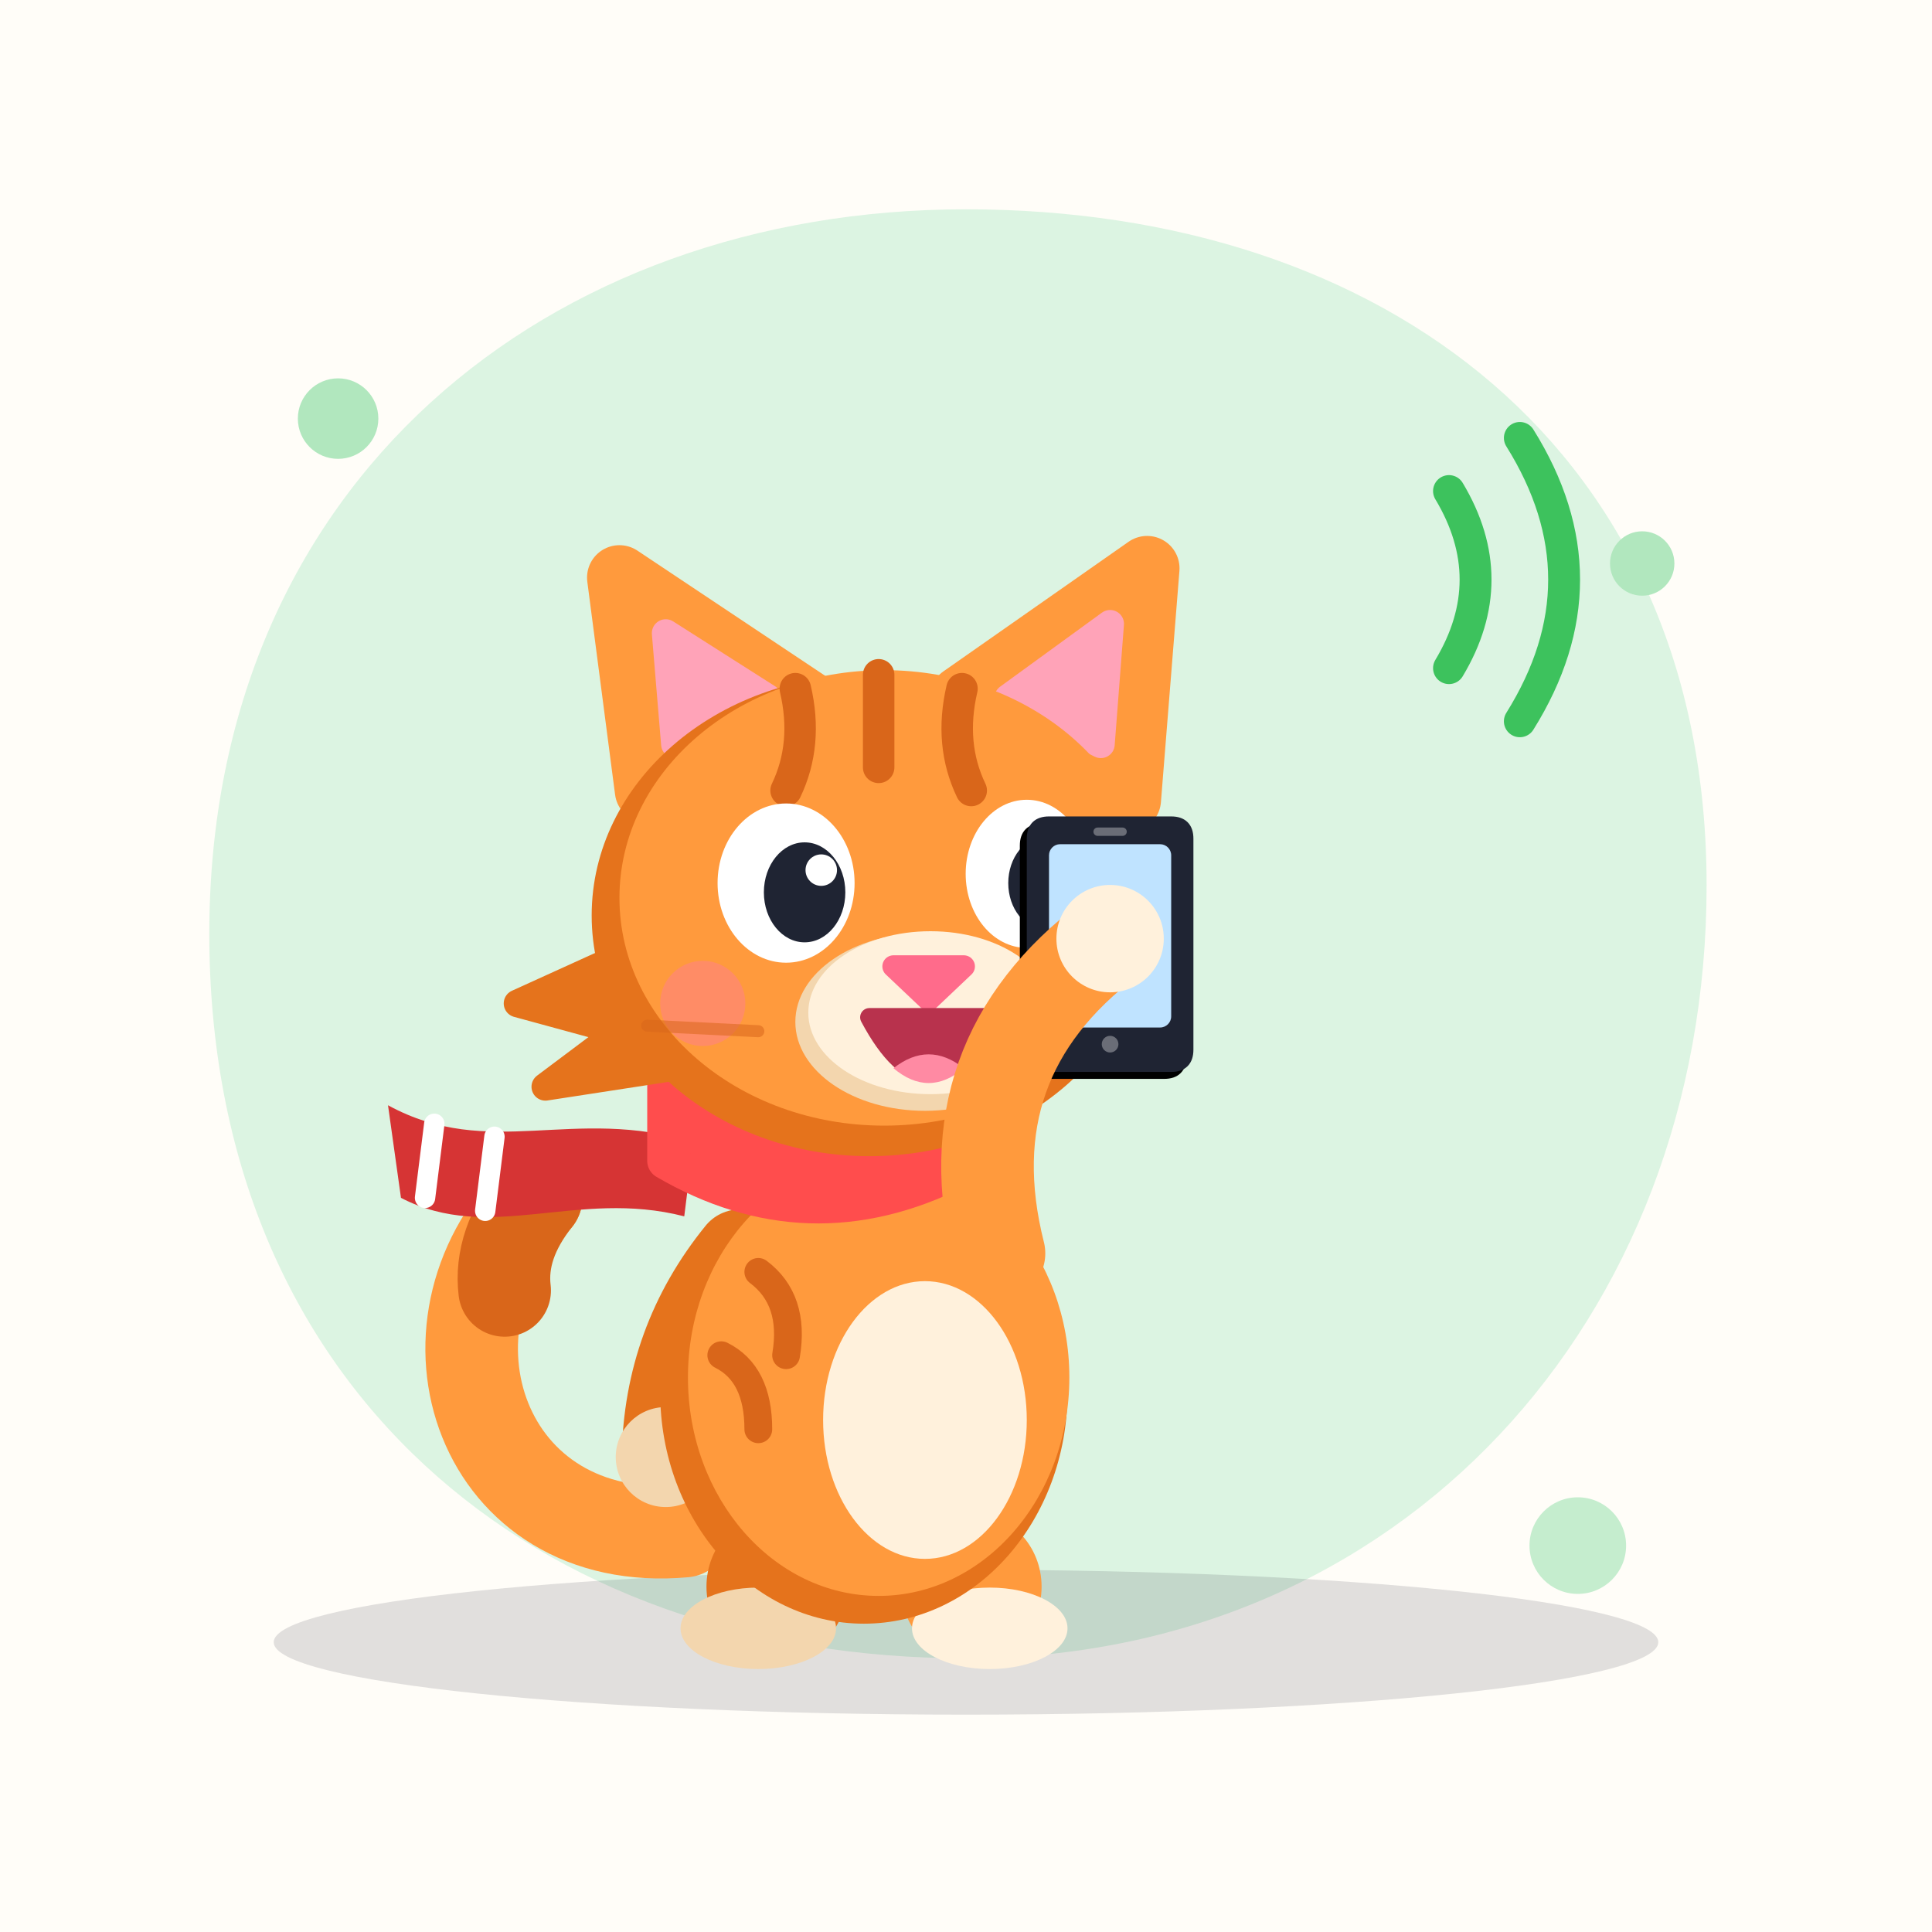
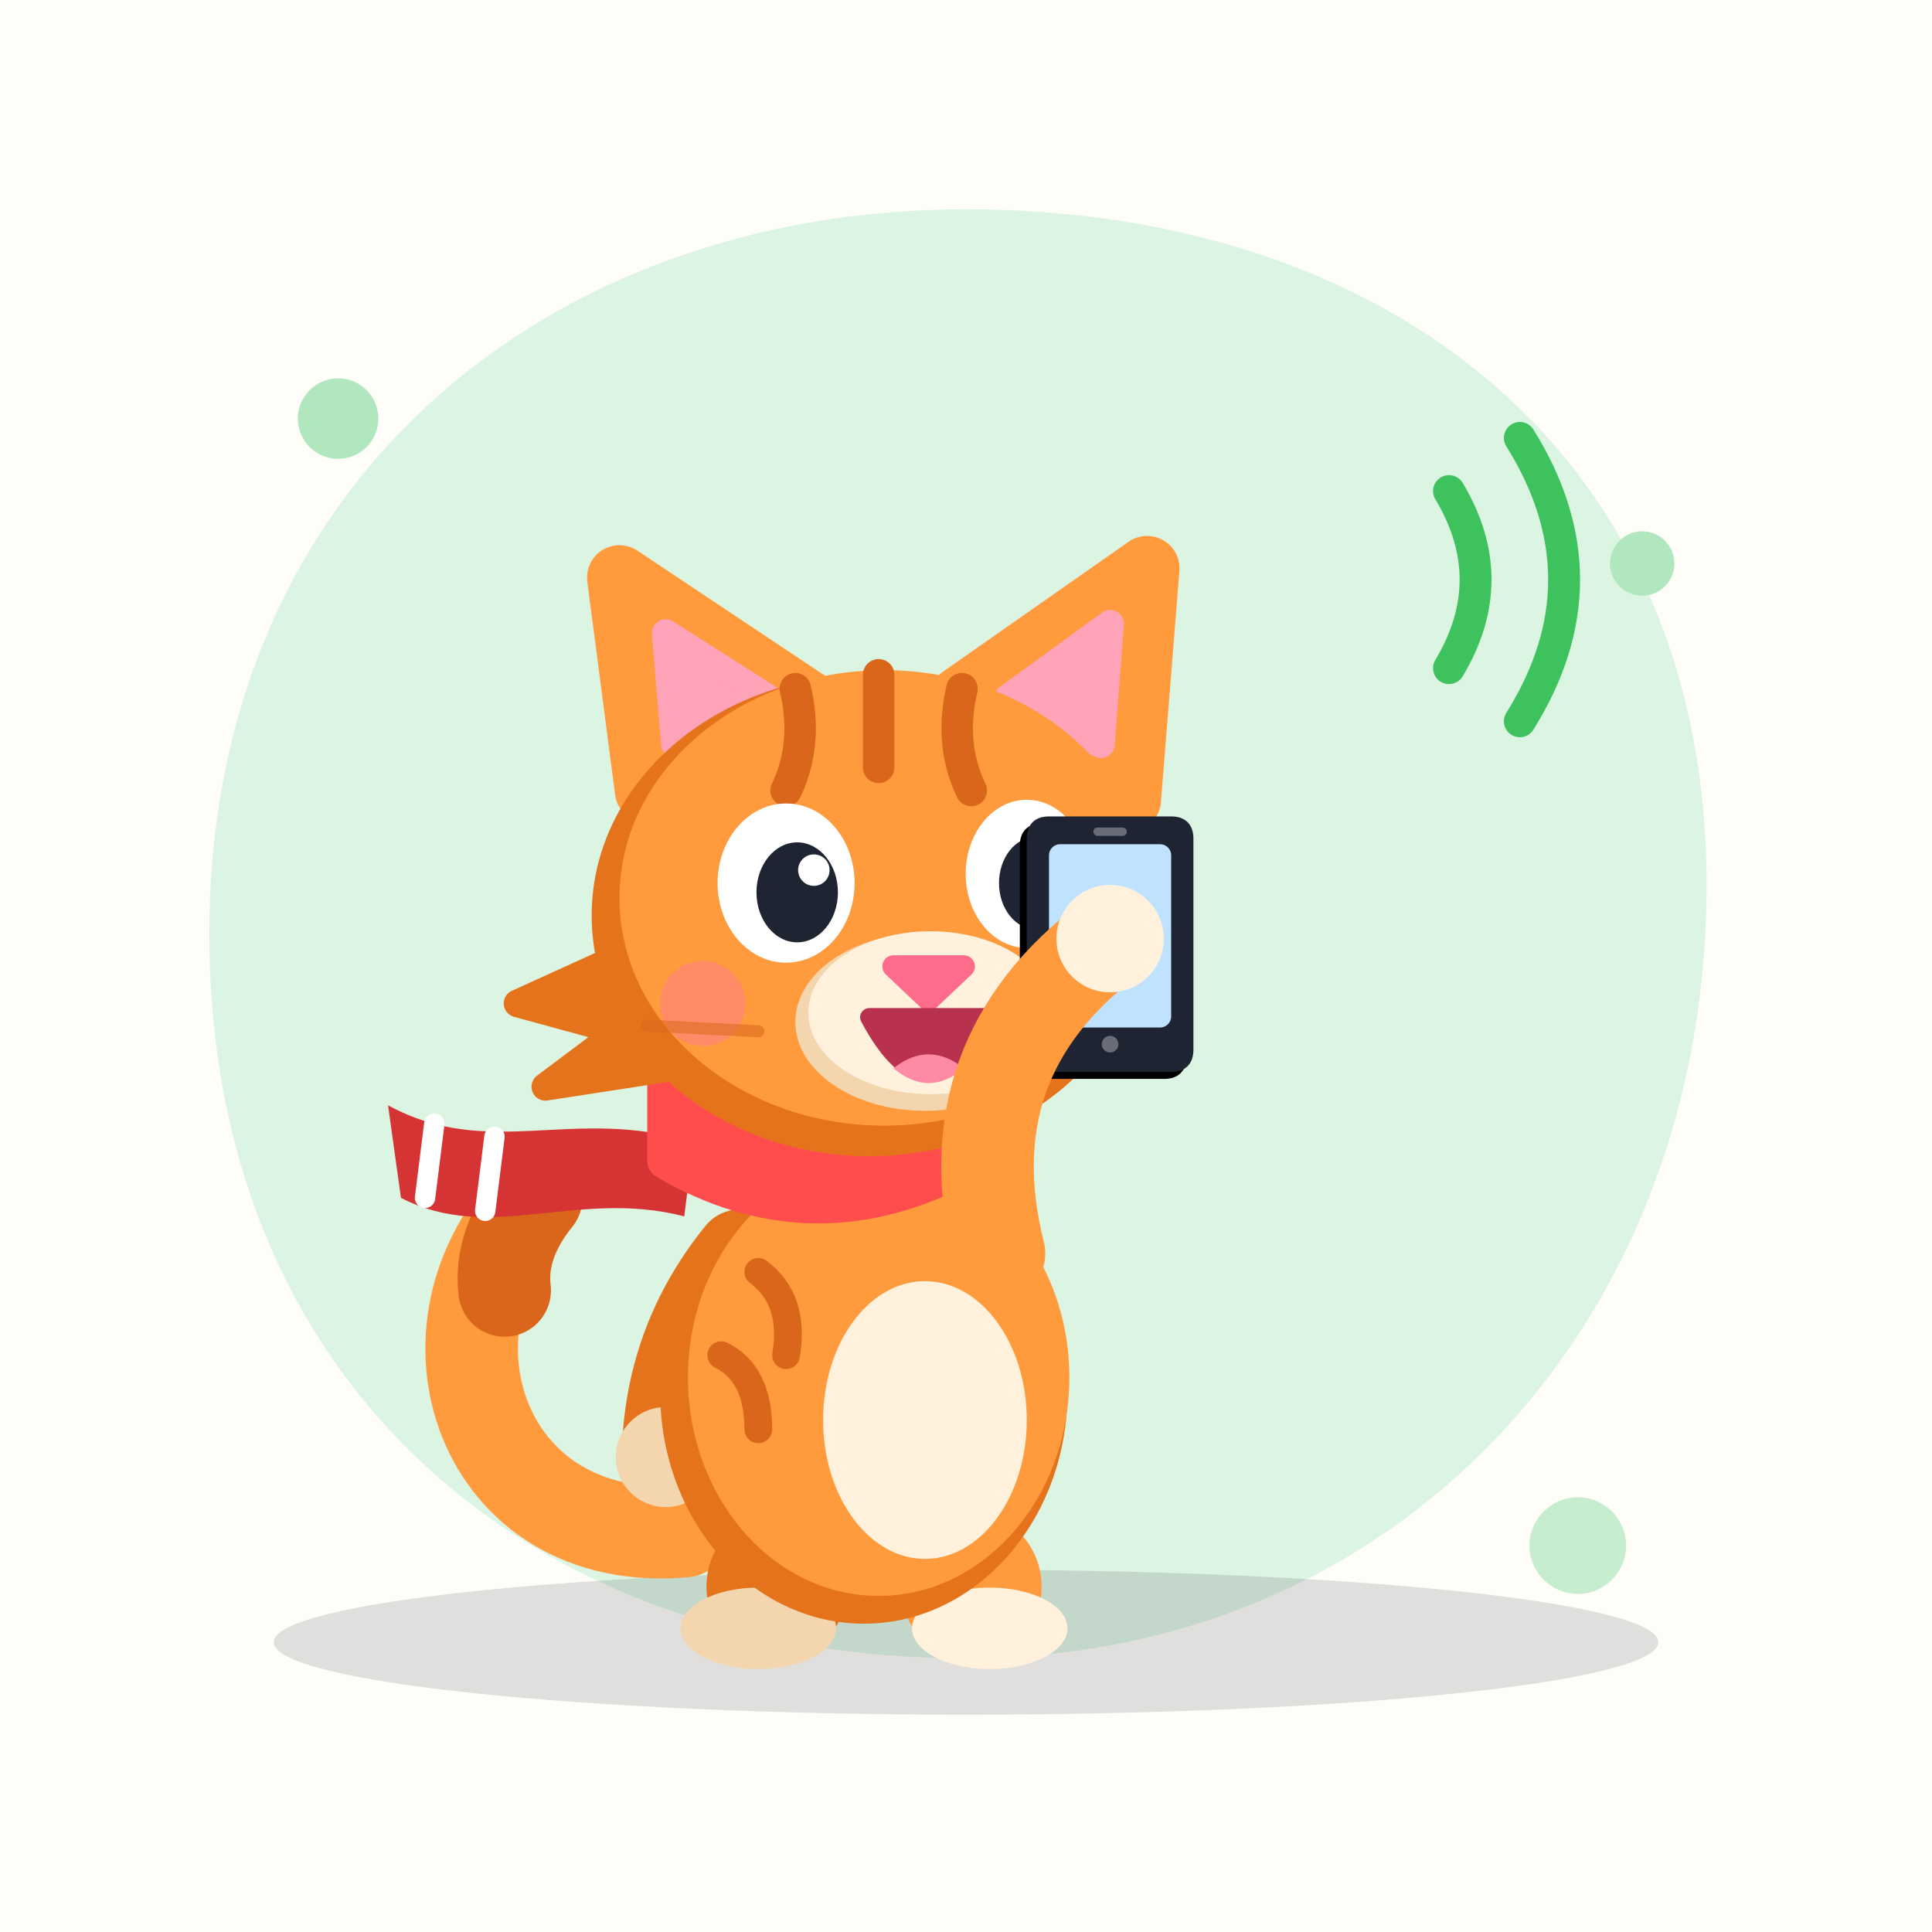
<svg xmlns="http://www.w3.org/2000/svg" viewBox="0 0 240 240" width="240" height="240">
  <rect x="0" y="0" width="240" height="240" rx="0" fill="#fffdf8" />
  <path d="M120 26c52 0 92 30 92 84s-38 96-92 96-94-34-94-90 42-90 94-90Z" fill="#dcf4e2" />
  <circle cx="42" cy="52" r="5" fill="#b1e7be" />
  <circle cx="204" cy="70" r="4" fill="#b1e7be" />
  <circle cx="196" cy="192" r="6" fill="#c5edce" />
  <ellipse cx="120" cy="204" rx="86" ry="9" fill="#1f243322" />
  <g transform="translate(108 204) scale(1.15 1.15)">
    <g transform="translate(-140 -124)">
      <path d="M120 112C98 114 90 90 104 76" fill="none" stroke="#ff9a3d" stroke-width="10" stroke-linecap="round" stroke-linejoin="round" />
      <path d="M104 76q-4 5-3.4 10" fill="none" stroke="#d9661a" stroke-width="10" stroke-linecap="round" stroke-linejoin="round" />
      <path d="M126 82Q118.2 91.6 118 104" fill="none" stroke="#e5731c" stroke-width="9.5" stroke-linecap="round" stroke-linejoin="round" />
      <circle cx="118" cy="104" r="5.4" fill="#f3d6ae" />
      <ellipse cx="130" cy="118" rx="7.6" ry="8" fill="#e5731c" />
      <ellipse cx="151" cy="118" rx="7.6" ry="8" fill="#ff9a3d" />
      <ellipse cx="128" cy="122.5" rx="8.4" ry="4.4" fill="#f3d6ae" />
      <ellipse cx="153" cy="122.5" rx="8.4" ry="4.4" fill="#fff1dc" />
      <g transform="">
        <ellipse cx="139.4" cy="97" rx="22" ry="25" fill="#e5731c" />
        <ellipse cx="141" cy="95.4" rx="20.6" ry="23.6" fill="#ff9a3d" />
        <ellipse cx="146" cy="100" rx="11" ry="15" fill="#fff1dc" />
        <path d="M128 84q4 3 3 9M124 93q4 2 4 8" fill="none" stroke="#d9661a" stroke-width="3" stroke-linecap="round" stroke-linejoin="round" />
      </g>
      <g class="cat-scarf" transform="translate(0 0)">
        <path class="cat-scarf-tail" d="M121 70C108 66 99 72 88 66l1.4 10c9.6 5 19-1 30.6 2Z" fill="#d63434" style="transform-origin:121px 72px" />
        <path d="M118 64q15 8 30 1l1.4 8q-16 8-31.4-1Z" fill="#ff4d4d" stroke="#ff4d4d" stroke-width="4" stroke-linejoin="round" />
        <path d="M93 68l-1 8M99.5 69.4l-1 8" stroke="#fff" stroke-width="2.2" stroke-linecap="round" />
      </g>
      <path d="M116 32L113 9L134 23Z" fill="#ff9a3d" stroke="#ff9a3d" stroke-width="7" stroke-linejoin="round" />
      <path d="M119 27L118 15L129 22Z" fill="#ffa3b8" stroke="#ffa3b8" stroke-width="3" stroke-linejoin="round" />
      <g class="cat-ear-right" style="transform-origin:156px 26px">
        <path d="M150 22L170 8L168 33Z" fill="#ff9a3d" stroke="#ff9a3d" stroke-width="7" stroke-linejoin="round" />
        <path d="M155 22L166 14L165 27Z" fill="#ffa3b8" stroke="#ffa3b8" stroke-width="3" stroke-linejoin="round" />
      </g>
      <path d="M113 50L102 55L113 58L105 64L118 62Z" fill="#e5731c" stroke="#e5731c" stroke-width="3" stroke-linejoin="round" />
      <ellipse cx="140" cy="45.5" rx="30" ry="26" fill="#e5731c" />
      <ellipse cx="141.6" cy="43.6" rx="28.6" ry="24.6" fill="#ff9a3d" />
      <path d="M132 21q1.4 6-1 11M141 19.5v10M150 21q-1.4 6 1 11" stroke="#d9661a" stroke-width="3.4" stroke-linecap="round" fill="none" />
      <ellipse cx="146" cy="57" rx="14" ry="9.6" fill="#f3d6ae" />
      <ellipse cx="146.6" cy="56" rx="13.2" ry="8.8" fill="#fff1dc" />
      <circle cx="122" cy="55" r="4.6" fill="#ff7a9a" opacity=".45" />
      <circle cx="167" cy="53" r="4" fill="#ff7a9a" opacity=".45" />
      <g class="cat-blink" style="transform-origin:145px 42px">
        <ellipse cx="131" cy="42" rx="7.4" ry="8.6" fill="#fff" />
        <ellipse cx="157" cy="41" rx="6.6" ry="8" fill="#fff" />
        <g class="cat-gaze">
-           <ellipse cx="133" cy="43" rx="4.4" ry="5.4" fill="#1f2433" />
-           <ellipse cx="159" cy="42" rx="4" ry="5" fill="#1f2433" />
-           <circle class="cat-pupil-shine" cx="134.8" cy="40.6" r="1.7" fill="#fff" />
-           <circle class="cat-pupil-shine" cx="160.6" cy="39.7" r="1.5" fill="#fff" />
+           <ellipse cx="132.2" cy="43" rx="4.4" ry="5.4" fill="#1f2433" />
+           <ellipse cx="158" cy="42" rx="4" ry="5" fill="#1f2433" />
+           <circle class="cat-pupil-shine" cx="134" cy="40.6" r="1.7" fill="#fff" />
+           <circle class="cat-pupil-shine" cx="159.6" cy="39.7" r="1.5" fill="#fff" />
        </g>
      </g>
      <path d="M142.6 51h7.6l-3.8 3.6Z" fill="#ff6b8b" stroke="#ff6b8b" stroke-width="2.4" stroke-linejoin="round" />
      <g>
        <path d="M140 56.5q6.4 12 12.8 0Z" fill="#b8324d" stroke="#b8324d" stroke-width="2" stroke-linejoin="round" />
        <path d="M142.6 62q3.8-3 7.6 0q-3.8 3.2-7.6 0Z" fill="#ff8aa3" />
      </g>
      <path d="M161 55l13-3M161 58.5l13 1.2M128 58l-12-.6" stroke="#d9661a" stroke-width="1.3" stroke-linecap="round" opacity=".55" />
      <g transform="translate(166 48)">
        <g transform="scale(0.3 0.3)">
          <g transform="translate(-2.5 2.5)">
            <path d="M-22-42h44q6 0 6 6v76q0 6-6 6h-44q-6 0-6-6v-76q0-6 6-6Z" fill="#000" stroke="#000" stroke-width="4" stroke-linejoin="round" />
          </g>
          <path d="M-22-42h44q6 0 6 6v76q0 6-6 6h-44q-6 0-6-6v-76q0-6 6-6Z" fill="#1f2433" stroke="#1f2433" stroke-width="4" stroke-linejoin="round" />
          <rect x="-22" y="-34" width="44" height="66" rx="4" fill="#bfe3ff" />
          <rect x="-6" y="-40" width="12" height="3" rx="1.5" fill="#ffffff55" />
          <circle cx="0" cy="38" r="3" fill="#ffffff55" />
        </g>
      </g>
      <path d="M154 82Q148.7 61 166 48" fill="none" stroke="#ff9a3d" stroke-width="10" stroke-linecap="round" stroke-linejoin="round" />
      <circle cx="166" cy="48" r="5.8" fill="#fff1dc" />
    </g>
  </g>
  <g transform="translate(180 72) scale(1.1 1.1)">
    <path d="M0-10q6 10 0 20M8-16q10 16 0 32" fill="none" stroke="#3dc25d" stroke-width="3.6" stroke-linecap="round" stroke-linejoin="round" />
  </g>
</svg>
